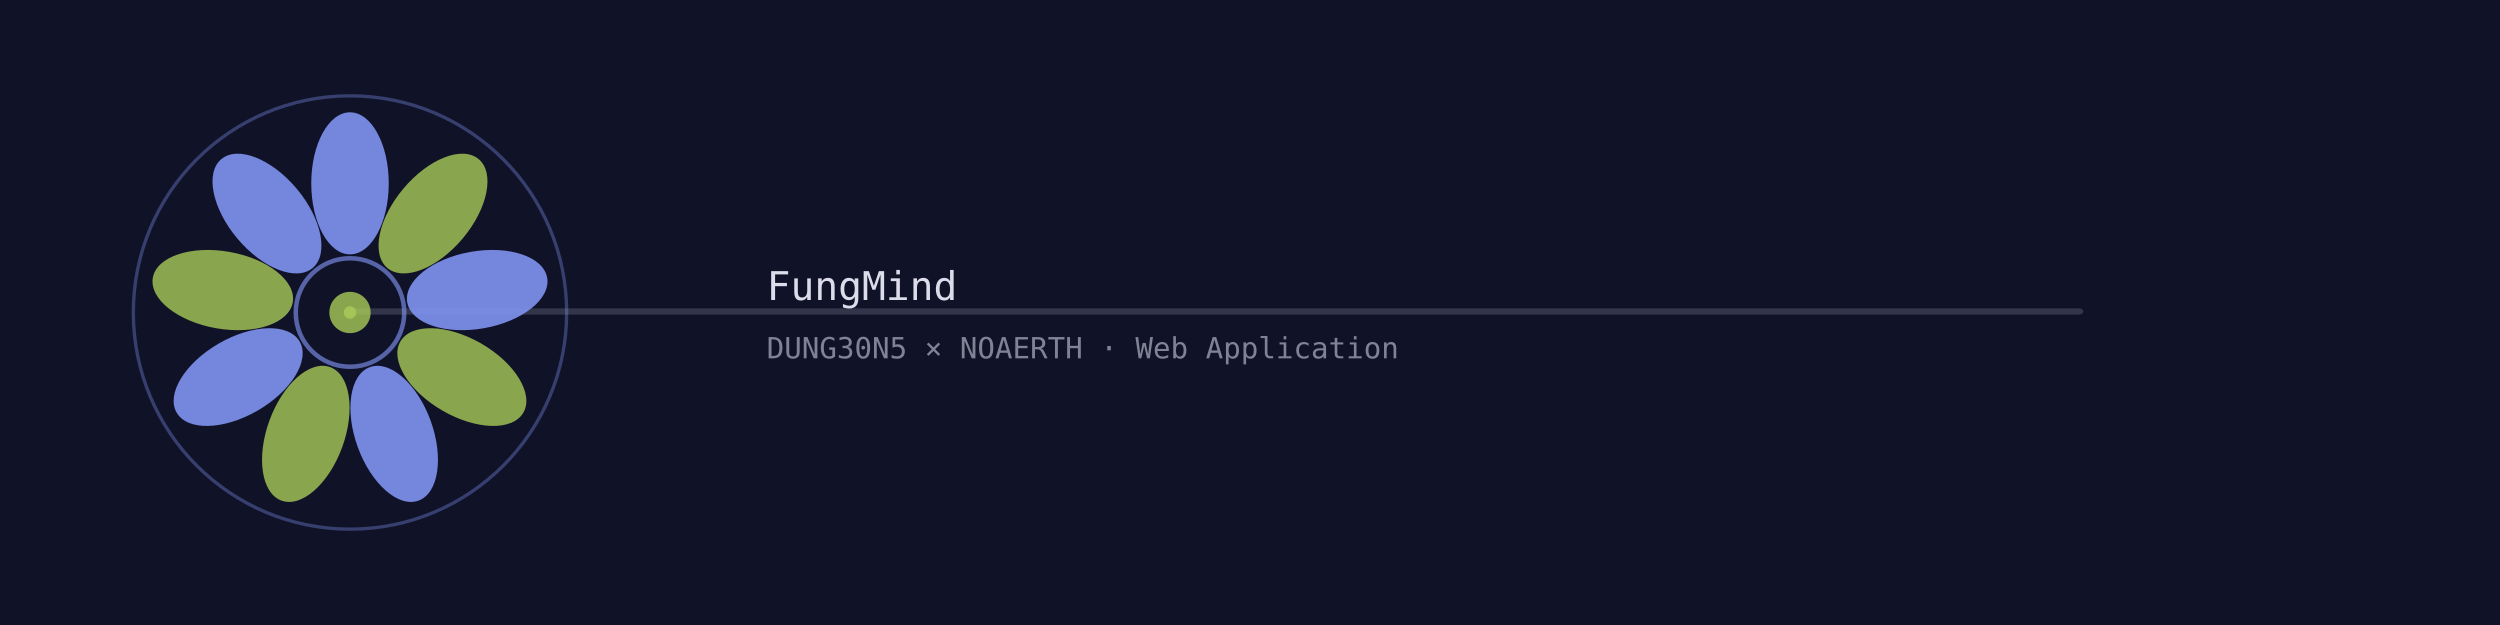
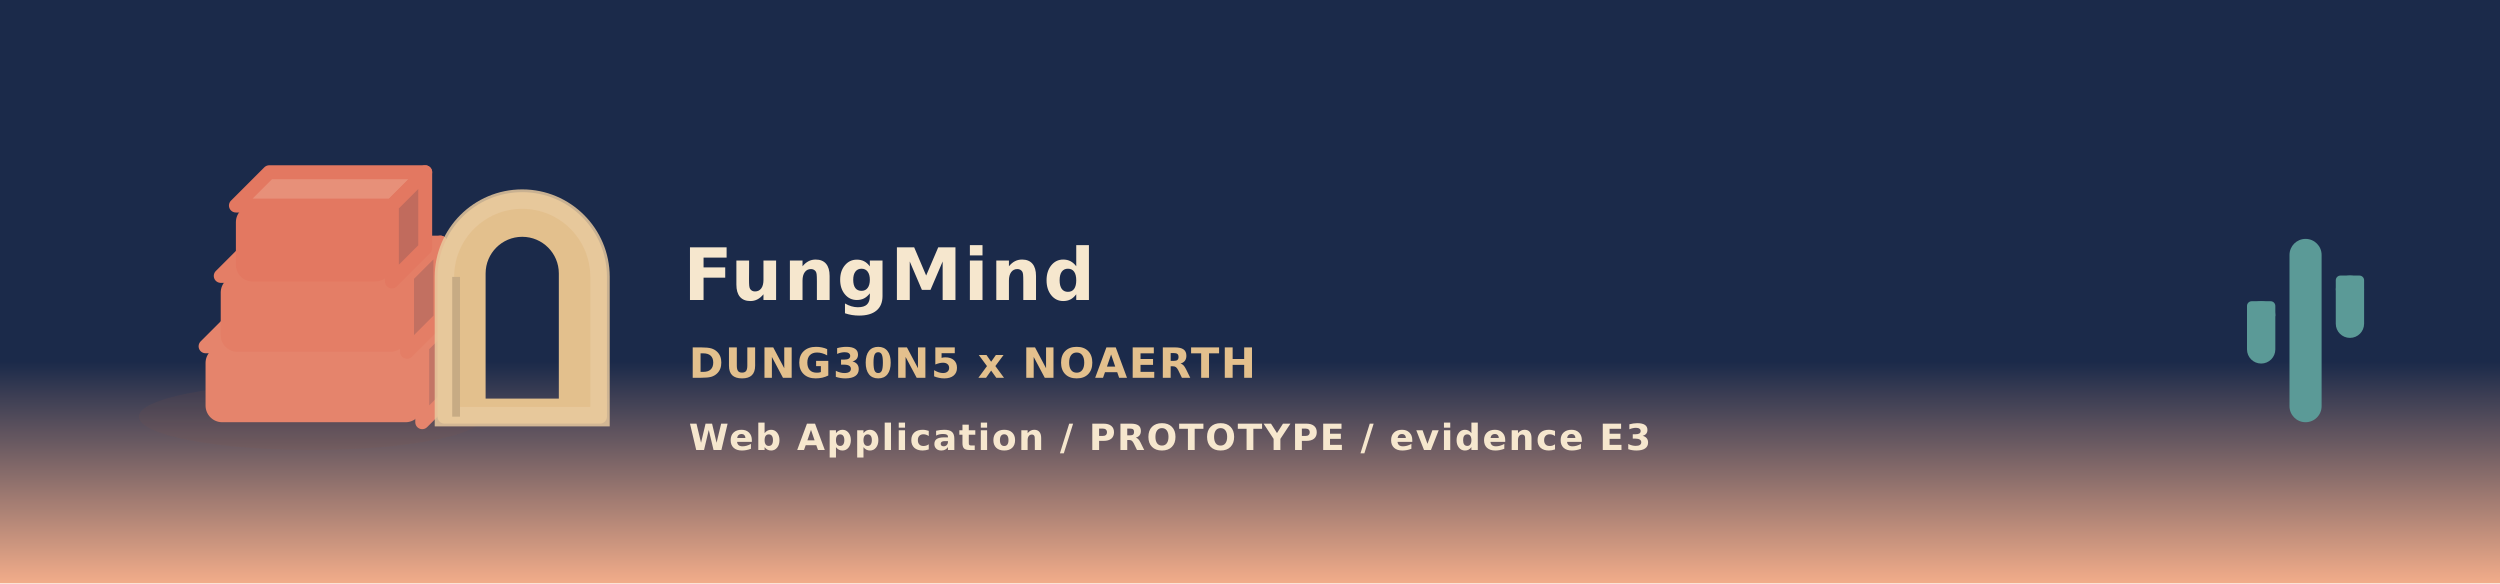
- <svg xmlns="http://www.w3.org/2000/svg" viewBox="0 0 1200 300" width="1200" height="300" role="img" aria-label="FungMind identity object">
-   <rect width="1200" height="300" fill="#101228" />
-   <defs>
-     <linearGradient id="gft" x1="0" y1="0" x2="1" y2="1">
-       <stop offset="0%" stop-color="#8093f1" />
-       <stop offset="100%" stop-color="#a7c957" />
-     </linearGradient>
-   </defs>
-   <rect x="168.00" y="148.00" width="832.00" height="3.00" rx="2.00" fill="rgba(242,242,255,0.160)" opacity="1.00" />
+ <svg xmlns="http://www.w3.org/2000/svg" width="900" height="210" viewBox="0 0 900 210" role="img" aria-label="FungMind - identity object">
+   <linearGradient id="skyf" x1="0" y1="0" x2="0" y2="1">
+     <stop offset="0" stop-color="#1b2a4a" />
+     <stop offset="0.62" stop-color="#1b2a4a" />
+     <stop offset="1" stop-color="#f3ad8a" />
+   </linearGradient>
+   <rect width="900" height="210" fill="url(#skyf)" />
+   <rect x="0" y="352" width="900" height="-142" fill="#e3c08d" />
+   <rect x="0" y="352" width="900" height="3" fill="#e6c596" />
+   <ellipse cx="112" cy="150" rx="62" ry="12" fill="rgba(138,90,68,0.11)" />
  <g>
-     <ellipse cx="168.00" cy="88.00" rx="18.60" ry="34.10" fill="rgba(128,147,241,0.900)" opacity="1.00" transform="rotate(0.0 168.00 88.00)" />
-     <ellipse cx="207.85" cy="102.51" rx="18.60" ry="34.10" fill="rgba(167,201,87,0.800)" opacity="1.00" transform="rotate(40.0 207.85 102.51)" />
-     <ellipse cx="229.06" cy="139.23" rx="18.60" ry="34.10" fill="rgba(128,147,241,0.900)" opacity="1.00" transform="rotate(80.0 229.06 139.23)" />
-     <ellipse cx="221.69" cy="181.00" rx="18.60" ry="34.10" fill="rgba(167,201,87,0.800)" opacity="1.00" transform="rotate(120.0 221.69 181.00)" />
-     <ellipse cx="189.21" cy="208.26" rx="18.60" ry="34.10" fill="rgba(128,147,241,0.900)" opacity="1.00" transform="rotate(160.0 189.21 208.26)" />
-     <ellipse cx="146.79" cy="208.26" rx="18.60" ry="34.10" fill="rgba(167,201,87,0.800)" opacity="1.00" transform="rotate(200.0 146.79 208.26)" />
-     <ellipse cx="114.31" cy="181.00" rx="18.60" ry="34.10" fill="rgba(128,147,241,0.900)" opacity="1.00" transform="rotate(240.0 114.31 181.00)" />
-     <ellipse cx="106.94" cy="139.23" rx="18.60" ry="34.10" fill="rgba(167,201,87,0.800)" opacity="1.00" transform="rotate(280.0 106.94 139.23)" />
-     <ellipse cx="128.15" cy="102.51" rx="18.60" ry="34.10" fill="rgba(128,147,241,0.900)" opacity="1.00" transform="rotate(320.0 128.15 102.51)" />
-     <circle cx="168.00" cy="150.00" r="26.04" fill="none" stroke="rgba(128,147,241,0.900)" stroke-width="2.17" opacity="0.70" />
-     <circle cx="168.00" cy="150.00" r="9.92" fill="rgba(167,201,87,0.800)" opacity="1.00" />
-     <animate attributeName="opacity" values="0.25;1.0;0.25" dur="16.4s" begin="0s" repeatCount="indefinite" />
+     <path d="M74,124.67 L152,124.67 L164,112.67 L86,112.67 Z" fill="#e99a82" stroke="#e5846c" stroke-width="5" stroke-linejoin="round" />
+     <path d="M152,124.67 L164,112.67 L164,140 L152,152 Z" fill="#c37566" stroke="#e5846c" stroke-width="5" stroke-linejoin="round" />
+     <rect x="74" y="124.67" width="78" height="27.33" rx="6" fill="#e5846c" />
+     <path d="M79.46,99.33 L146.54,99.33 L158.54,87.33 L91.46,87.33 Z" fill="#e8957d" stroke="#e47e66" stroke-width="5" stroke-linejoin="round" />
+     <path d="M146.54,99.33 L158.54,87.33 L158.54,114.67 L146.54,126.67 Z" fill="#c27061" stroke="#e47e66" stroke-width="5" stroke-linejoin="round" />
+     <rect x="79.46" y="99.33" width="67.08" height="27.33" rx="6" fill="#e47e66" />
+     <path d="M84.92,74 L141.08,74 L153.08,62 L96.92,62 Z" fill="#e79079" stroke="#e37861" stroke-width="5" stroke-linejoin="round" />
+     <path d="M141.08,74 L153.08,62 L153.08,89.33 L141.08,101.33 Z" fill="#c16b5d" stroke="#e37861" stroke-width="5" stroke-linejoin="round" />
+     <rect x="84.92" y="74" width="56.16" height="27.33" rx="6" fill="#e37861" />
+     <animate attributeName="opacity" values="0.72;1;0.72" dur="6s" begin="0s" repeatCount="indefinite" />
  </g>
-   <g>
-     <ellipse cx="168.00" cy="88.00" rx="18.60" ry="34.10" fill="none" opacity="1.00" transform="rotate(0.0 168.00 88.00)" />
-     <ellipse cx="207.85" cy="102.51" rx="18.60" ry="34.10" fill="none" opacity="1.00" transform="rotate(40.0 207.85 102.51)" />
-     <ellipse cx="229.06" cy="139.23" rx="18.60" ry="34.10" fill="none" opacity="1.00" transform="rotate(80.0 229.06 139.23)" />
-     <ellipse cx="221.69" cy="181.00" rx="18.60" ry="34.10" fill="none" opacity="1.00" transform="rotate(120.0 221.69 181.00)" />
-     <ellipse cx="189.21" cy="208.26" rx="18.60" ry="34.10" fill="none" opacity="1.00" transform="rotate(160.0 189.21 208.26)" />
-     <ellipse cx="146.79" cy="208.26" rx="18.60" ry="34.10" fill="none" opacity="1.00" transform="rotate(200.0 146.79 208.26)" />
-     <ellipse cx="114.31" cy="181.00" rx="18.60" ry="34.10" fill="none" opacity="1.00" transform="rotate(240.0 114.31 181.00)" />
-     <ellipse cx="106.94" cy="139.23" rx="18.60" ry="34.10" fill="none" opacity="1.00" transform="rotate(280.0 106.94 139.23)" />
-     <ellipse cx="128.15" cy="102.51" rx="18.60" ry="34.10" fill="none" opacity="1.00" transform="rotate(320.0 128.15 102.51)" />
-     <circle cx="168.00" cy="150.00" r="26.04" fill="none" stroke="none" stroke-width="2.17" opacity="0.70" />
-     <circle cx="168.00" cy="150.00" r="9.92" fill="none" opacity="1.00" />
-     <animateTransform attributeName="transform" type="rotate" values="0.0 0.00 0.00 360.0 0.00 0.00" dur="32.8s" begin="0s" repeatCount="indefinite" />
-   </g>
-   <g>
-     <circle cx="168.00" cy="150.00" r="104.00" fill="none" stroke="rgba(128,147,241,0.350)" stroke-width="1.60" opacity="1.00" />
-     <animate attributeName="opacity" values="0.25;1.0;0.25" dur="16.4s" begin="0s" repeatCount="indefinite" />
-   </g>
-   <circle cx="168" cy="150" r="3" fill="rgba(167,201,87,0.900)">
-     <animate attributeName="opacity" values="0.35;0.95;0.35" dur="16.4s" begin="0s" repeatCount="indefinite" />
-   </circle>
-   <text x="368" y="144" font-family="ui-monospace,Menlo,monospace" font-size="19" fill="rgba(242,242,255,0.900)">FungMind</text>
-   <text x="368" y="172" font-family="ui-monospace,Menlo,monospace" font-size="14" fill="rgba(242,242,255,0.500)">DUNG30N5 × NOAERTH · Web Application</text>
+   <path d="M160,150 L160,99.68 A28,28 0 0 1 216,99.68 L216,150 Z M172.32,146 L172.32,98.43 A15.68,15.68 0 0 1 203.68,98.43 L203.68,146 Z" fill="#e3c08d" fill-rule="evenodd" stroke="#e3c08d" stroke-width="5" stroke-linejoin="round" />
+   <path d="M160,150 L160,99.68 A28,28 0 0 1 216,99.68 L216,150 Z" fill="none" stroke="#e8c99d" stroke-width="7" stroke-linecap="round" opacity="0.85" />
+   <rect x="162.8" y="99.68" width="2.8" height="50.32" fill="#c7ab84" />
+   <text x="246" y="108" font-family="Verdana,DejaVu Sans,sans-serif" font-size="26" font-weight="700" letter-spacing="0.6" fill="#f6e7ce" text-anchor="start">FungMind</text>
+   <text x="248" y="136" font-family="Verdana,DejaVu Sans,sans-serif" font-size="15" font-weight="700" letter-spacing="0.6" fill="#e3c08d" text-anchor="start">DUNG30N5 x NOAERTH</text>
+   <text x="248" y="162" font-family="Verdana,DejaVu Sans,sans-serif" font-size="13" font-weight="700" letter-spacing="0.6" fill="#f6e7ce" text-anchor="start">Web Application  /  PROTOTYPE  /  evidence E3</text>
+   <rect x="824.22" y="86" width="11.56" height="66" rx="5.78" fill="#5b9a97" />
+   <rect x="808.92" y="108.44" width="10.2" height="22.44" rx="5.1" fill="#5b9a97" />
+   <rect x="808.92" y="108.44" width="10.2" height="6.6" rx="1.7" fill="#5b9a97" />
+   <rect x="840.88" y="99.2" width="10.2" height="22.44" rx="5.1" fill="#5b9a97" />
+   <rect x="840.88" y="99.2" width="10.2" height="6.6" rx="1.7" fill="#5b9a97" />
</svg>
